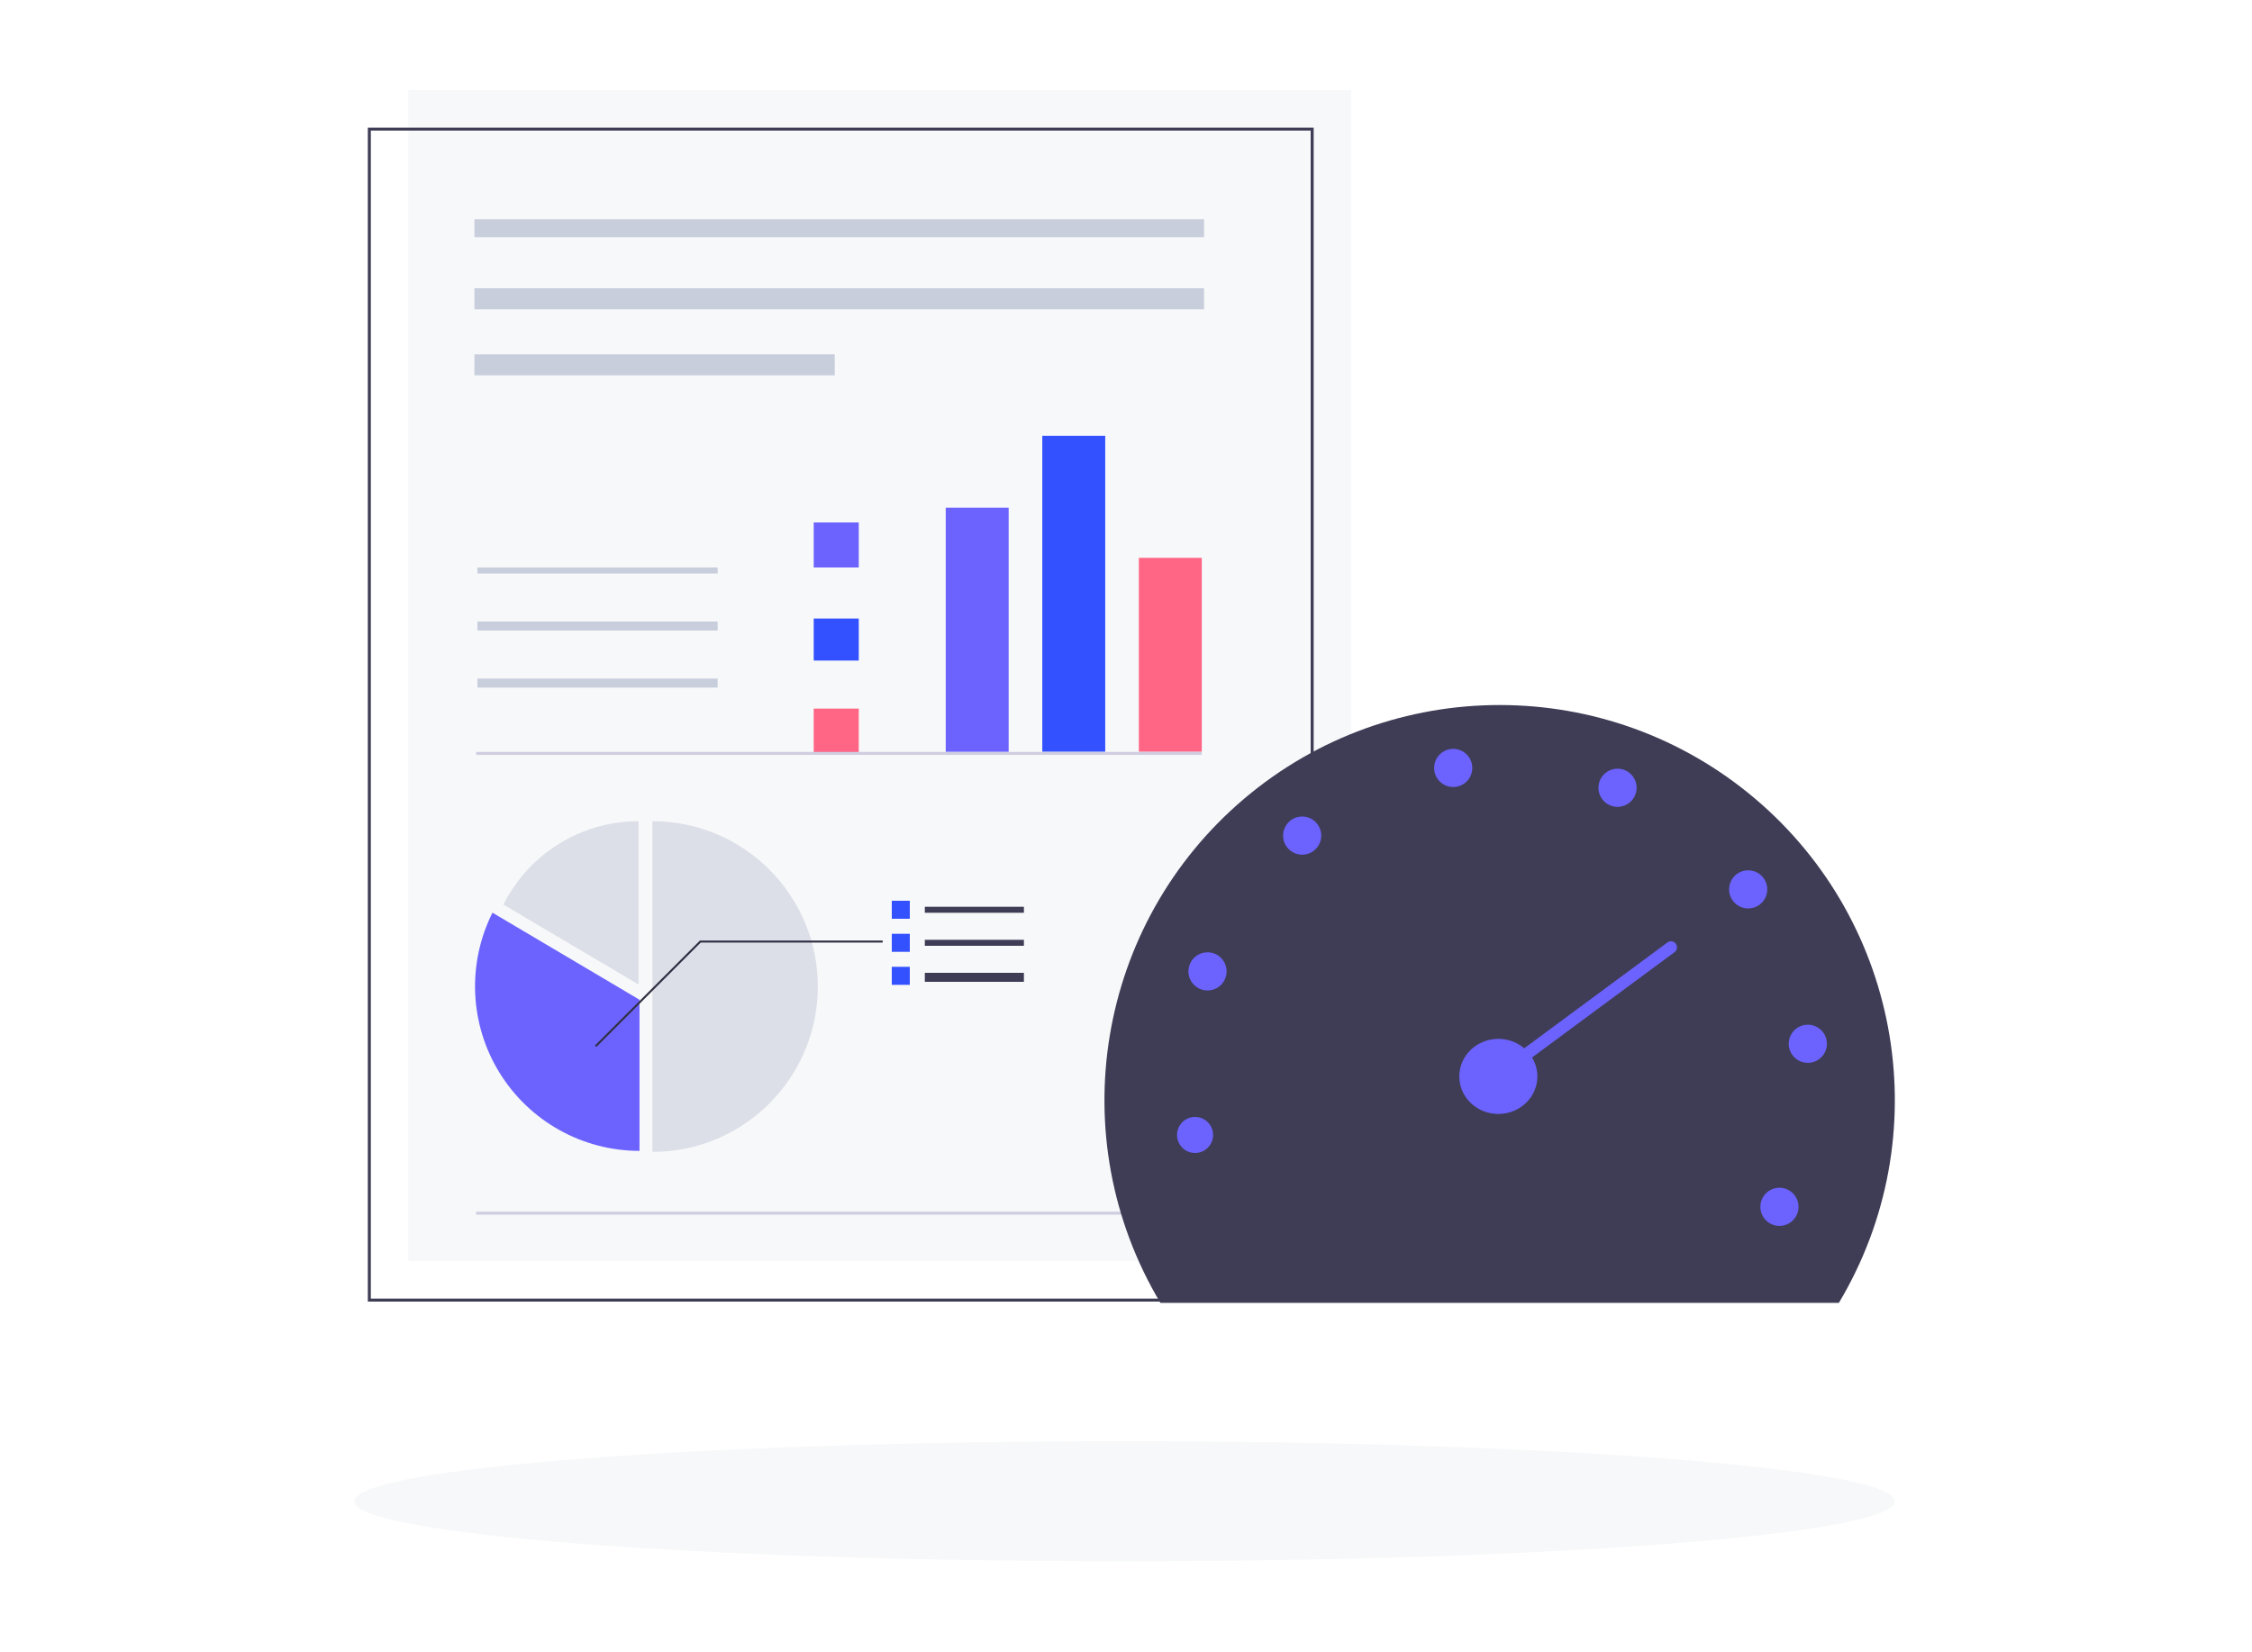
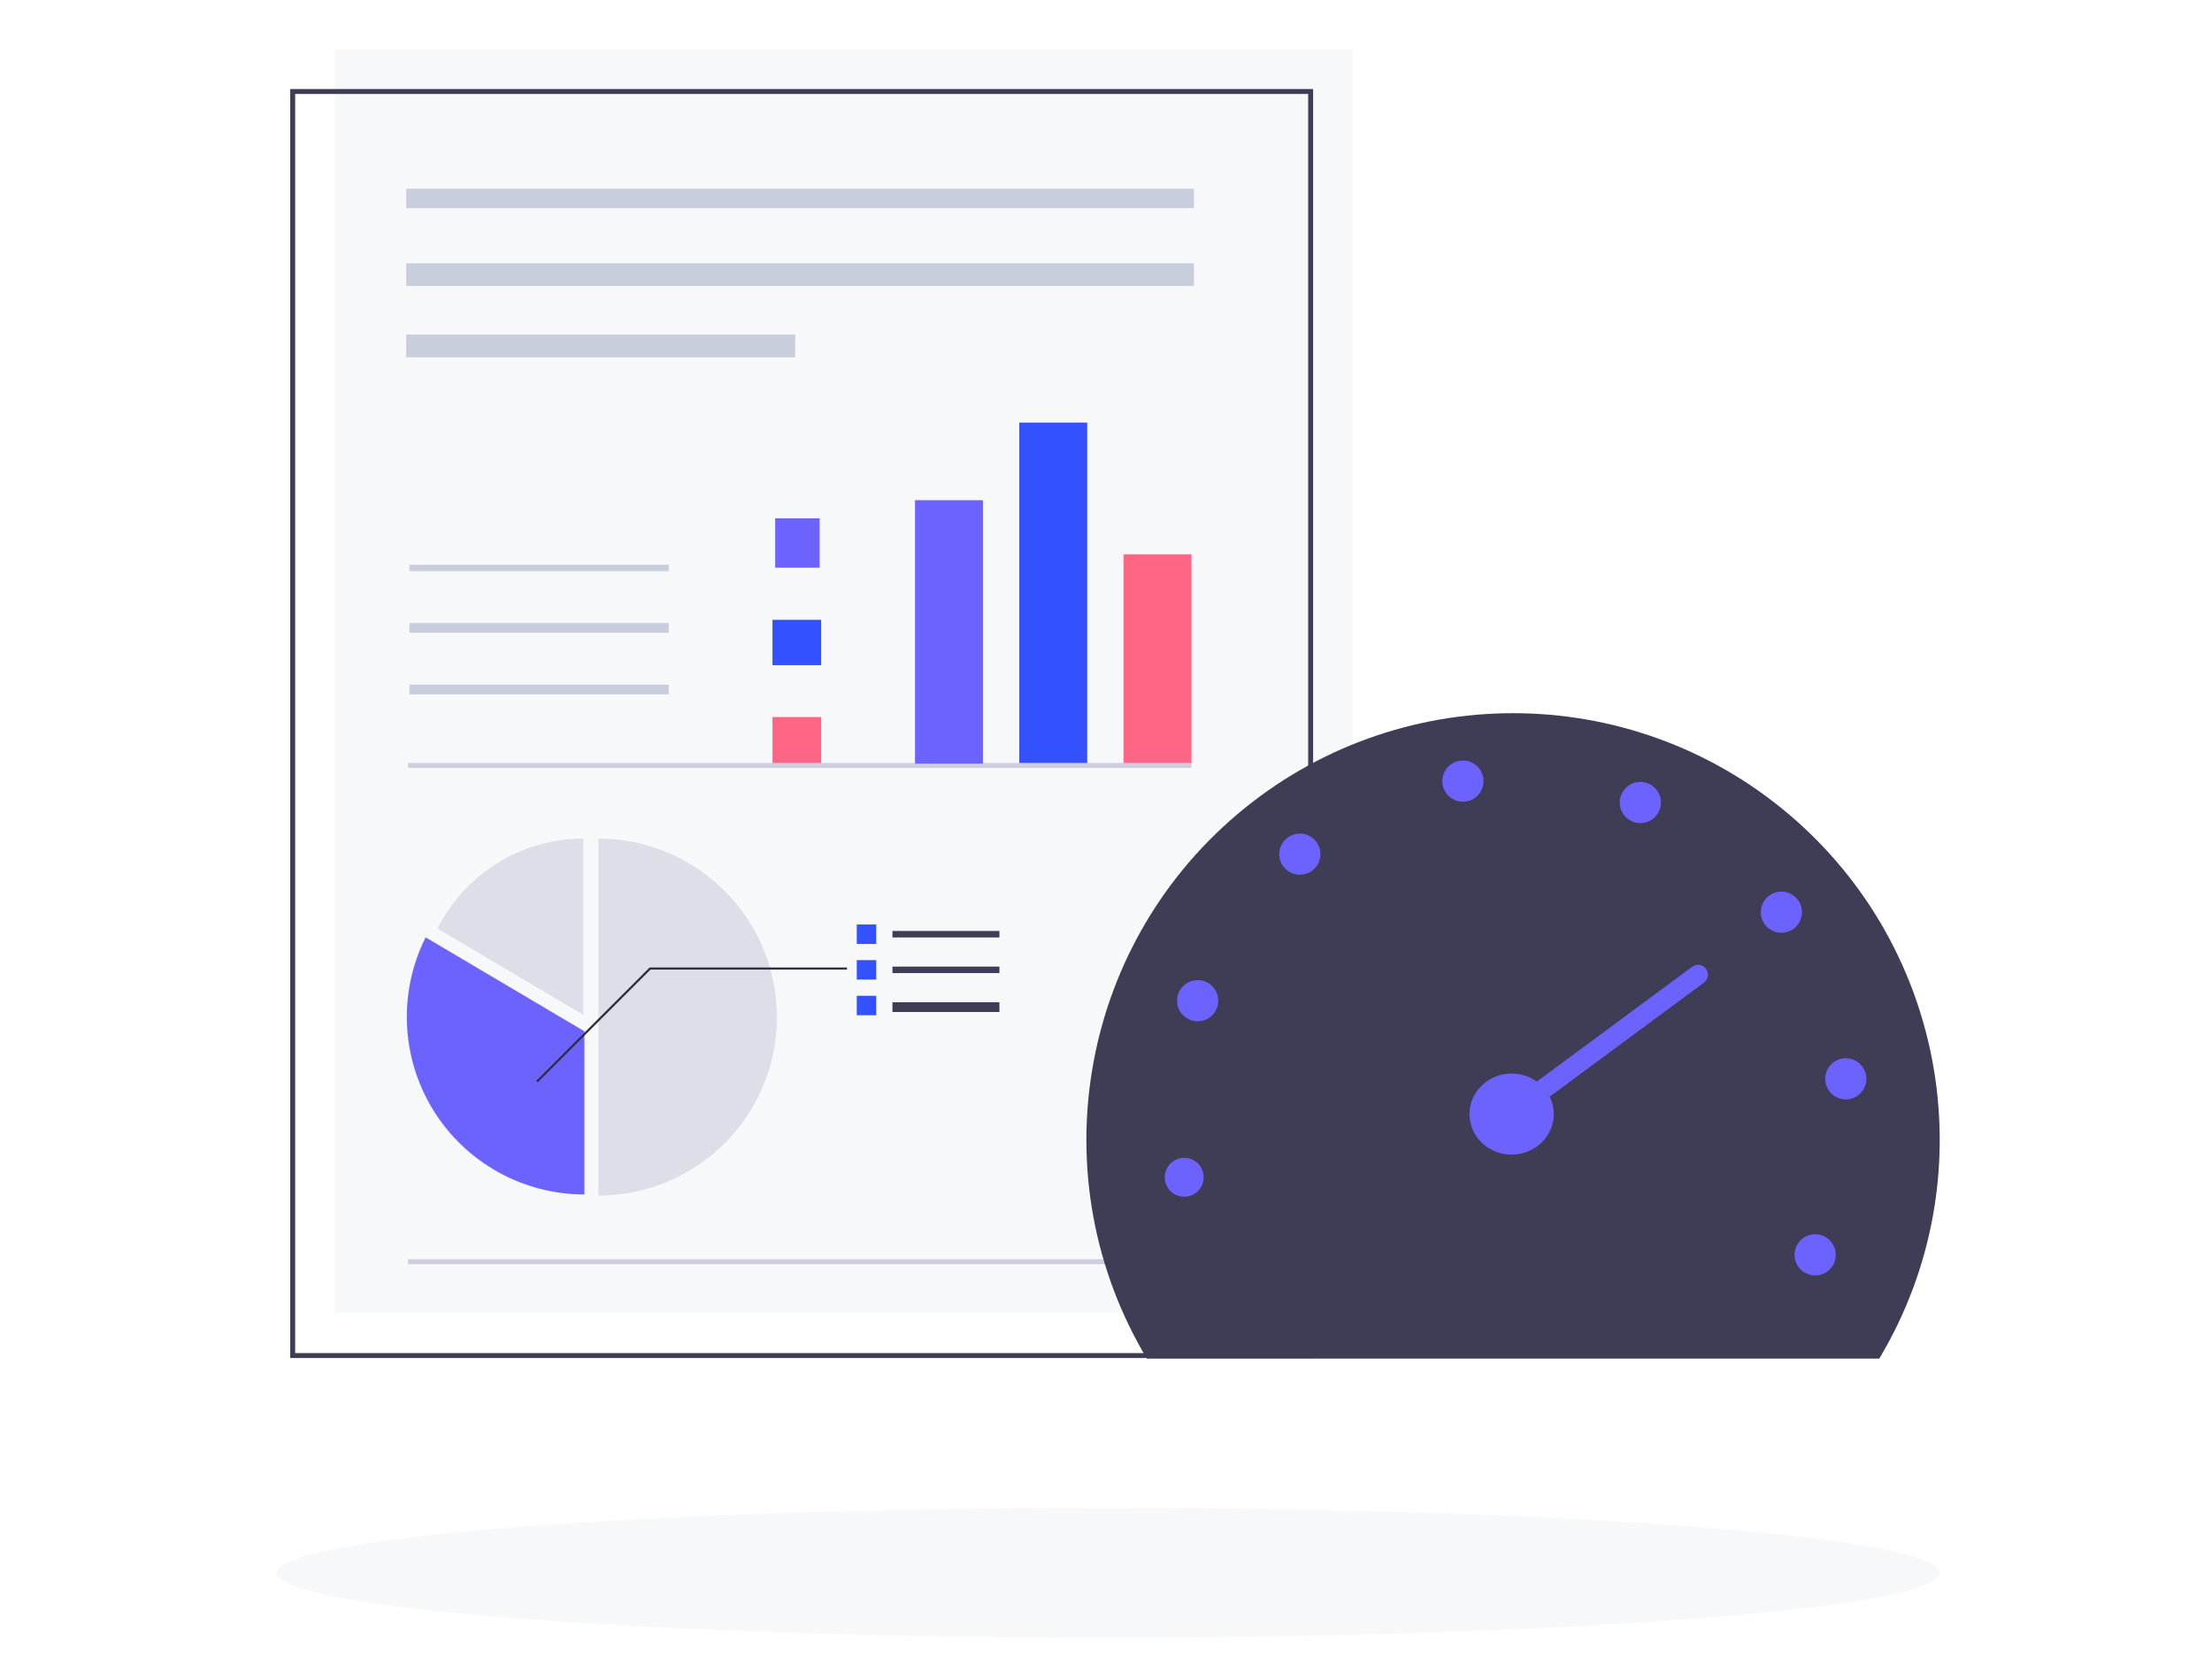
- <svg xmlns="http://www.w3.org/2000/svg" width="750" height="550" viewBox="0 0 750 550">
-   <g id="Group_2213" data-name="Group 2213" transform="translate(-3192 -3268)">
-     <g id="Group_1935" data-name="Group 1935" transform="translate(2719 -1998)">
-       <g id="Group_1344" data-name="Group 1344" transform="translate(0 -18)">
-         <g id="Group_1313" data-name="Group 1313" transform="translate(0 134)">
-           <rect id="Rectangle_2062" data-name="Rectangle 2062" width="314" height="390" transform="translate(609 5180)" fill="#f7f8f9" />
-           <rect id="Rectangle_2063" data-name="Rectangle 2063" width="314" height="390" transform="translate(596 5193)" fill="none" stroke="#3f3d56" stroke-width="1" />
-           <rect id="Rectangle_2044" data-name="Rectangle 2044" width="15" height="14" transform="translate(744 5356)" fill="#3351ff" />
-           <rect id="Rectangle_2045" data-name="Rectangle 2045" width="15" height="15" transform="translate(744 5386)" fill="#ff6584" />
-           <rect id="Rectangle_2047" data-name="Rectangle 2047" width="105.231" height="20.957" transform="translate(820.123 5400.378) rotate(-90)" fill="#3351ff" />
-           <rect id="Rectangle_2048" data-name="Rectangle 2048" width="64.59" height="20.957" transform="translate(852.282 5400.378) rotate(-90)" fill="#ff6584" />
-           <path id="Path_5544" data-name="Path 5544" d="M421.805,154.454a54.785,54.785,0,0,0,48.965,79.329V183.438Z" transform="translate(215.207 5299.518)" fill="#6c63ff" />
-           <line id="Line_87" data-name="Line 87" x1="241.669" transform="translate(631.569 5400.923)" fill="none" stroke="#d0cde1" stroke-width="1" />
-           <line id="Line_88" data-name="Line 88" x1="241.669" transform="translate(631.569 5554.052)" fill="none" stroke="#d0cde1" stroke-width="1" />
-           <ellipse id="Ellipse_236" data-name="Ellipse 236" cx="5.5" cy="5" rx="5.5" ry="5" transform="translate(863 5483)" fill="#6c63ff" />
-           <g id="Group_1298" data-name="Group 1298" transform="translate(-1 51)">
-             <rect id="Rectangle_2068" data-name="Rectangle 2068" width="6" height="6" transform="translate(771 5399)" fill="#3351ff" />
-             <rect id="Rectangle_2076" data-name="Rectangle 2076" width="6" height="6" transform="translate(771 5410)" fill="#3351ff" />
-             <rect id="Rectangle_2077" data-name="Rectangle 2077" width="6" height="6" transform="translate(771 5421)" fill="#3351ff" />
+ <svg xmlns="http://www.w3.org/2000/svg" width="448" height="340" viewBox="0 0 448 340">
+   <defs>
+     <clipPath id="clip-path">
+       <rect id="矩形_3143" data-name="矩形 3143" width="448" height="340" transform="translate(335 3567)" fill="none" stroke="#707070" stroke-width="1" />
+     </clipPath>
+   </defs>
+   <g id="蒙版组_80" data-name="蒙版组 80" transform="translate(-335 -3567)" clip-path="url(#clip-path)">
+     <g id="组_1935" data-name="组 1935" transform="translate(-200 -1719)">
+       <g id="组_1344" data-name="组 1344" transform="translate(591 5296)">
+         <g id="组_1313" data-name="组 1313" transform="translate(3.283 0)">
+           <rect id="矩形_2062" data-name="矩形 2062" width="206.165" height="256.065" transform="translate(8.535)" fill="#f7f8f9" />
+           <rect id="矩形_2063" data-name="矩形 2063" width="206.165" height="256.065" transform="translate(0 8.535)" fill="none" stroke="#3f3d56" stroke-width="1" />
+           <rect id="矩形_2044" data-name="矩形 2044" width="9.849" height="9.192" transform="translate(97.173 115.557)" fill="#3351ff" />
+           <rect id="矩形_2045" data-name="矩形 2045" width="9.849" height="9.849" transform="translate(97.173 135.255)" fill="#ff6584" />
+           <rect id="矩形_2047" data-name="矩形 2047" width="69.092" height="13.76" transform="translate(147.154 144.695) rotate(-90)" fill="#3351ff" />
+           <rect id="矩形_2048" data-name="矩形 2048" width="42.408" height="13.76" transform="translate(168.268 144.695) rotate(-90)" fill="#ff6584" />
+           <path id="路径_5544" data-name="路径 5544" d="M419.811,154.454a35.97,35.97,0,0,0,32.15,52.085V173.484Z" transform="translate(-392.886 25.429)" fill="#6c63ff" />
+           <line id="直线_87" data-name="直线 87" x1="158.674" transform="translate(23.354 145.053)" fill="none" stroke="#d0cde1" stroke-width="1" />
+           <line id="直线_88" data-name="直线 88" x1="158.674" transform="translate(23.354 245.593)" fill="none" stroke="#d0cde1" stroke-width="1" />
+           <ellipse id="椭圆_236" data-name="椭圆 236" cx="3.611" cy="3.283" rx="3.611" ry="3.283" transform="translate(175.306 198.943)" fill="#6c63ff" />
+           <g id="组_1298" data-name="组 1298" transform="translate(114.244 177.276)">
+             <rect id="矩形_2068" data-name="矩形 2068" width="3.939" height="3.939" fill="#3351ff" />
+             <rect id="矩形_2076" data-name="矩形 2076" width="3.939" height="3.939" transform="translate(0 7.222)" fill="#3351ff" />
+             <rect id="矩形_2077" data-name="矩形 2077" width="3.939" height="3.939" transform="translate(0 14.445)" fill="#3351ff" />
          </g>
-           <rect id="Rectangle_2078" data-name="Rectangle 2078" width="15" height="15" transform="translate(744 5324)" fill="#6c63ff" />
-           <rect id="Rectangle_2079" data-name="Rectangle 2079" width="81.282" height="20.957" transform="translate(787.965 5400.378) rotate(-90)" fill="#6c63ff" />
-           <g id="Group_1295" data-name="Group 1295" transform="translate(-1 51)">
-             <rect id="Rectangle_2067" data-name="Rectangle 2067" width="33" height="2" transform="translate(782 5401)" fill="#3f3d56" />
-             <rect id="Rectangle_2069" data-name="Rectangle 2069" width="33" height="2" transform="translate(782 5412)" fill="#3f3d56" />
-             <rect id="Rectangle_2071" data-name="Rectangle 2071" width="33" height="3" transform="translate(782 5423)" fill="#3f3d56" />
+           <rect id="矩形_2078" data-name="矩形 2078" width="9" height="10" transform="translate(97.717 95)" fill="#6c63ff" />
+           <rect id="矩形_2079" data-name="矩形 2079" width="53.368" height="13.76" transform="translate(126.04 144.695) rotate(-90)" fill="#6c63ff" />
+           <g id="组_1295" data-name="组 1295" transform="translate(121.467 178.589)">
+             <rect id="矩形_2067" data-name="矩形 2067" width="21.667" height="1.313" transform="translate(0 0)" fill="#3f3d56" />
+             <rect id="矩形_2069" data-name="矩形 2069" width="21.667" height="1.313" transform="translate(0 7.222)" fill="#3f3d56" />
+             <rect id="矩形_2071" data-name="矩形 2071" width="21.667" height="1.97" transform="translate(0 14.445)" fill="#3f3d56" />
          </g>
-           <g id="Group_1296" data-name="Group 1296" transform="translate(-1 51)">
-             <rect id="Rectangle_2064" data-name="Rectangle 2064" width="243" height="6" transform="translate(632 5172)" fill="#c9cedd" />
-             <rect id="Rectangle_2065" data-name="Rectangle 2065" width="243" height="7" transform="translate(632 5195)" fill="#c9cedd" />
-             <rect id="Rectangle_2066" data-name="Rectangle 2066" width="120" height="7" transform="translate(632 5217)" fill="#c9cedd" />
-             <path id="Path_5542" data-name="Path 5542" d="M591,61.441V171.573a55.066,55.066,0,1,0,0-110.132Z" transform="translate(100.296 5311.063)" fill="#dcdfe8" />
-             <path id="Path_5543" data-name="Path 5543" d="M489.461,68.694a50.315,50.315,0,0,0-44.986,27.763l44.986,26.617Z" transform="translate(197.183 5303.81)" fill="#dcdfe8" />
-             <rect id="Rectangle_2073" data-name="Rectangle 2073" width="80" height="2" transform="translate(633 5288)" fill="#c9cedd" />
-             <rect id="Rectangle_2074" data-name="Rectangle 2074" width="80" height="3" transform="translate(633 5306)" fill="#c9cedd" />
-             <rect id="Rectangle_2075" data-name="Rectangle 2075" width="80" height="3" transform="translate(633 5325)" fill="#c9cedd" />
+           <g id="组_1296" data-name="组 1296" transform="translate(22.98 28.233)">
+             <rect id="矩形_2064" data-name="矩形 2064" width="159.548" height="3.939" fill="#c9cedd" />
+             <rect id="矩形_2065" data-name="矩形 2065" width="159.548" height="4.596" transform="translate(0 15.101)" fill="#c9cedd" />
+             <rect id="矩形_2066" data-name="矩形 2066" width="78.789" height="4.596" transform="translate(0 29.546)" fill="#c9cedd" />
+             <path id="路径_5542" data-name="路径 5542" d="M591,61.441v72.311a36.155,36.155,0,0,0,0-72.311Z" transform="translate(-552.07 70.205)" fill="#dcdfe8" />
+             <path id="路径_5543" data-name="路径 5543" d="M474.013,68.694a33.041,33.041,0,0,0-29.538,18.229L474.013,104.4Z" transform="translate(-438.135 62.952)" fill="#dcdfe8" />
+             <rect id="矩形_2073" data-name="矩形 2073" width="52.526" height="1.313" transform="translate(0.657 76.163)" fill="#c9cedd" />
+             <rect id="矩形_2074" data-name="矩形 2074" width="52.526" height="1.97" transform="translate(0.657 87.981)" fill="#c9cedd" />
+             <rect id="矩形_2075" data-name="矩形 2075" width="52.526" height="1.97" transform="translate(0.657 100.456)" fill="#c9cedd" />
          </g>
-           <path id="Path_5636" data-name="Path 5636" d="M437.762,179.42l-.469-.469L472.244,144h60.882v.664H472.519Z" transform="translate(233.844 5319.261)" fill="#2f2e41" />
+           <path id="路径_5636" data-name="路径 5636" d="M437.6,167.256l-.31-.307L460.244,144h39.973v.437H460.424Z" transform="translate(-387.959 41.982)" fill="#2f2e41" />
        </g>
-         <g id="Group_1314" data-name="Group 1314" transform="translate(0 135)">
-           <path id="Path_5206" data-name="Path 5206" d="M338.583,662.145a131.609,131.609,0,1,0-225.948,0Z" transform="translate(746.83 4920.783)" fill="#3f3d56" />
-           <line id="Line_81" data-name="Line 81" y1="42.5" x2="57.5" transform="translate(972 5464.5)" fill="none" stroke="#6c63ff" stroke-linecap="round" stroke-miterlimit="10" stroke-width="4" />
-           <g id="Group_1241" data-name="Group 1241" transform="translate(864.851 5398.42)">
-             <circle id="Ellipse_126" data-name="Ellipse 126" cx="6" cy="6" r="6" transform="translate(0.149 122.58)" fill="#6c63ff" />
-             <circle id="Ellipse_127" data-name="Ellipse 127" cx="6.35" cy="6.35" r="6.35" transform="translate(3.949 67.75)" fill="#6c63ff" />
-             <circle id="Ellipse_128" data-name="Ellipse 128" cx="6.35" cy="6.35" r="6.35" transform="translate(35.467 22.529)" fill="#6c63ff" />
-             <circle id="Ellipse_129" data-name="Ellipse 129" cx="6.35" cy="6.35" r="6.35" transform="translate(85.774)" fill="#6c63ff" />
-             <circle id="Ellipse_130" data-name="Ellipse 130" cx="6.35" cy="6.35" r="6.35" transform="translate(140.498 6.599)" fill="#6c63ff" />
-             <circle id="Ellipse_131" data-name="Ellipse 131" cx="6.35" cy="6.35" r="6.35" transform="translate(184.008 40.44)" fill="#6c63ff" />
-             <circle id="Ellipse_132" data-name="Ellipse 132" cx="6.35" cy="6.35" r="6.35" transform="translate(203.873 91.857)" fill="#6c63ff" />
-             <circle id="Ellipse_133" data-name="Ellipse 133" cx="6.35" cy="6.35" r="6.35" transform="translate(194.42 146.162)" fill="#6c63ff" />
+         <g id="组_1314" data-name="组 1314" transform="translate(164.032 134.456)">
+           <path id="路径_5206" data-name="路径 5206" d="M254.587,593.754a86.411,86.411,0,1,0-148.352,0Z" transform="translate(-94 -463)" fill="#3f3d56" />
+           <line id="直线_81" data-name="直线 81" y1="27.904" x2="37.753" transform="translate(86.123 52.997)" fill="none" stroke="#6c63ff" stroke-linecap="round" stroke-miterlimit="10" stroke-width="4" />
+           <g id="组_1241" data-name="组 1241" transform="translate(15.869 9.61)">
+             <circle id="椭圆_126" data-name="椭圆 126" cx="3.939" cy="3.939" r="3.939" transform="translate(0 80.483)" fill="#6c63ff" />
+             <circle id="椭圆_127" data-name="椭圆 127" cx="4.169" cy="4.169" r="4.169" transform="translate(2.495 44.483)" fill="#6c63ff" />
+             <circle id="椭圆_128" data-name="椭圆 128" cx="4.169" cy="4.169" r="4.169" transform="translate(23.189 14.792)" fill="#6c63ff" />
+             <circle id="椭圆_129" data-name="椭圆 129" cx="4.169" cy="4.169" r="4.169" transform="translate(56.219)" fill="#6c63ff" />
+             <circle id="椭圆_130" data-name="椭圆 130" cx="4.169" cy="4.169" r="4.169" transform="translate(92.15 4.333)" fill="#6c63ff" />
+             <circle id="椭圆_131" data-name="椭圆 131" cx="4.169" cy="4.169" r="4.169" transform="translate(120.718 26.552)" fill="#6c63ff" />
+             <circle id="椭圆_132" data-name="椭圆 132" cx="4.169" cy="4.169" r="4.169" transform="translate(133.761 60.311)" fill="#6c63ff" />
+             <circle id="椭圆_133" data-name="椭圆 133" cx="4.169" cy="4.169" r="4.169" transform="translate(127.554 95.966)" fill="#6c63ff" />
          </g>
-           <ellipse id="Ellipse_151" data-name="Ellipse 151" cx="13" cy="12.5" rx="13" ry="12.5" transform="translate(959 5495)" fill="#6c63ff" />
+           <ellipse id="椭圆_151" data-name="椭圆 151" cx="8.535" cy="8.207" rx="8.535" ry="8.207" transform="translate(77.587 73.022)" fill="#6c63ff" />
        </g>
-         <ellipse id="Ellipse_261" data-name="Ellipse 261" cx="256.5" cy="20" rx="256.5" ry="20" transform="translate(591 5764)" fill="#f7f8f9" />
+         <ellipse id="椭圆_261" data-name="椭圆 261" cx="168.412" cy="13.132" rx="168.412" ry="13.132" transform="translate(0 295.459)" fill="#f7f8f9" />
      </g>
-     </g>
-     <g id="Rectangle_2604" data-name="Rectangle 2604" transform="translate(3192 3268)" fill="none" stroke="#707070" stroke-width="1" opacity="0">
-       <rect width="750" height="550" stroke="none" />
-       <rect x="0.5" y="0.5" width="749" height="549" fill="none" />
    </g>
  </g>
</svg>
